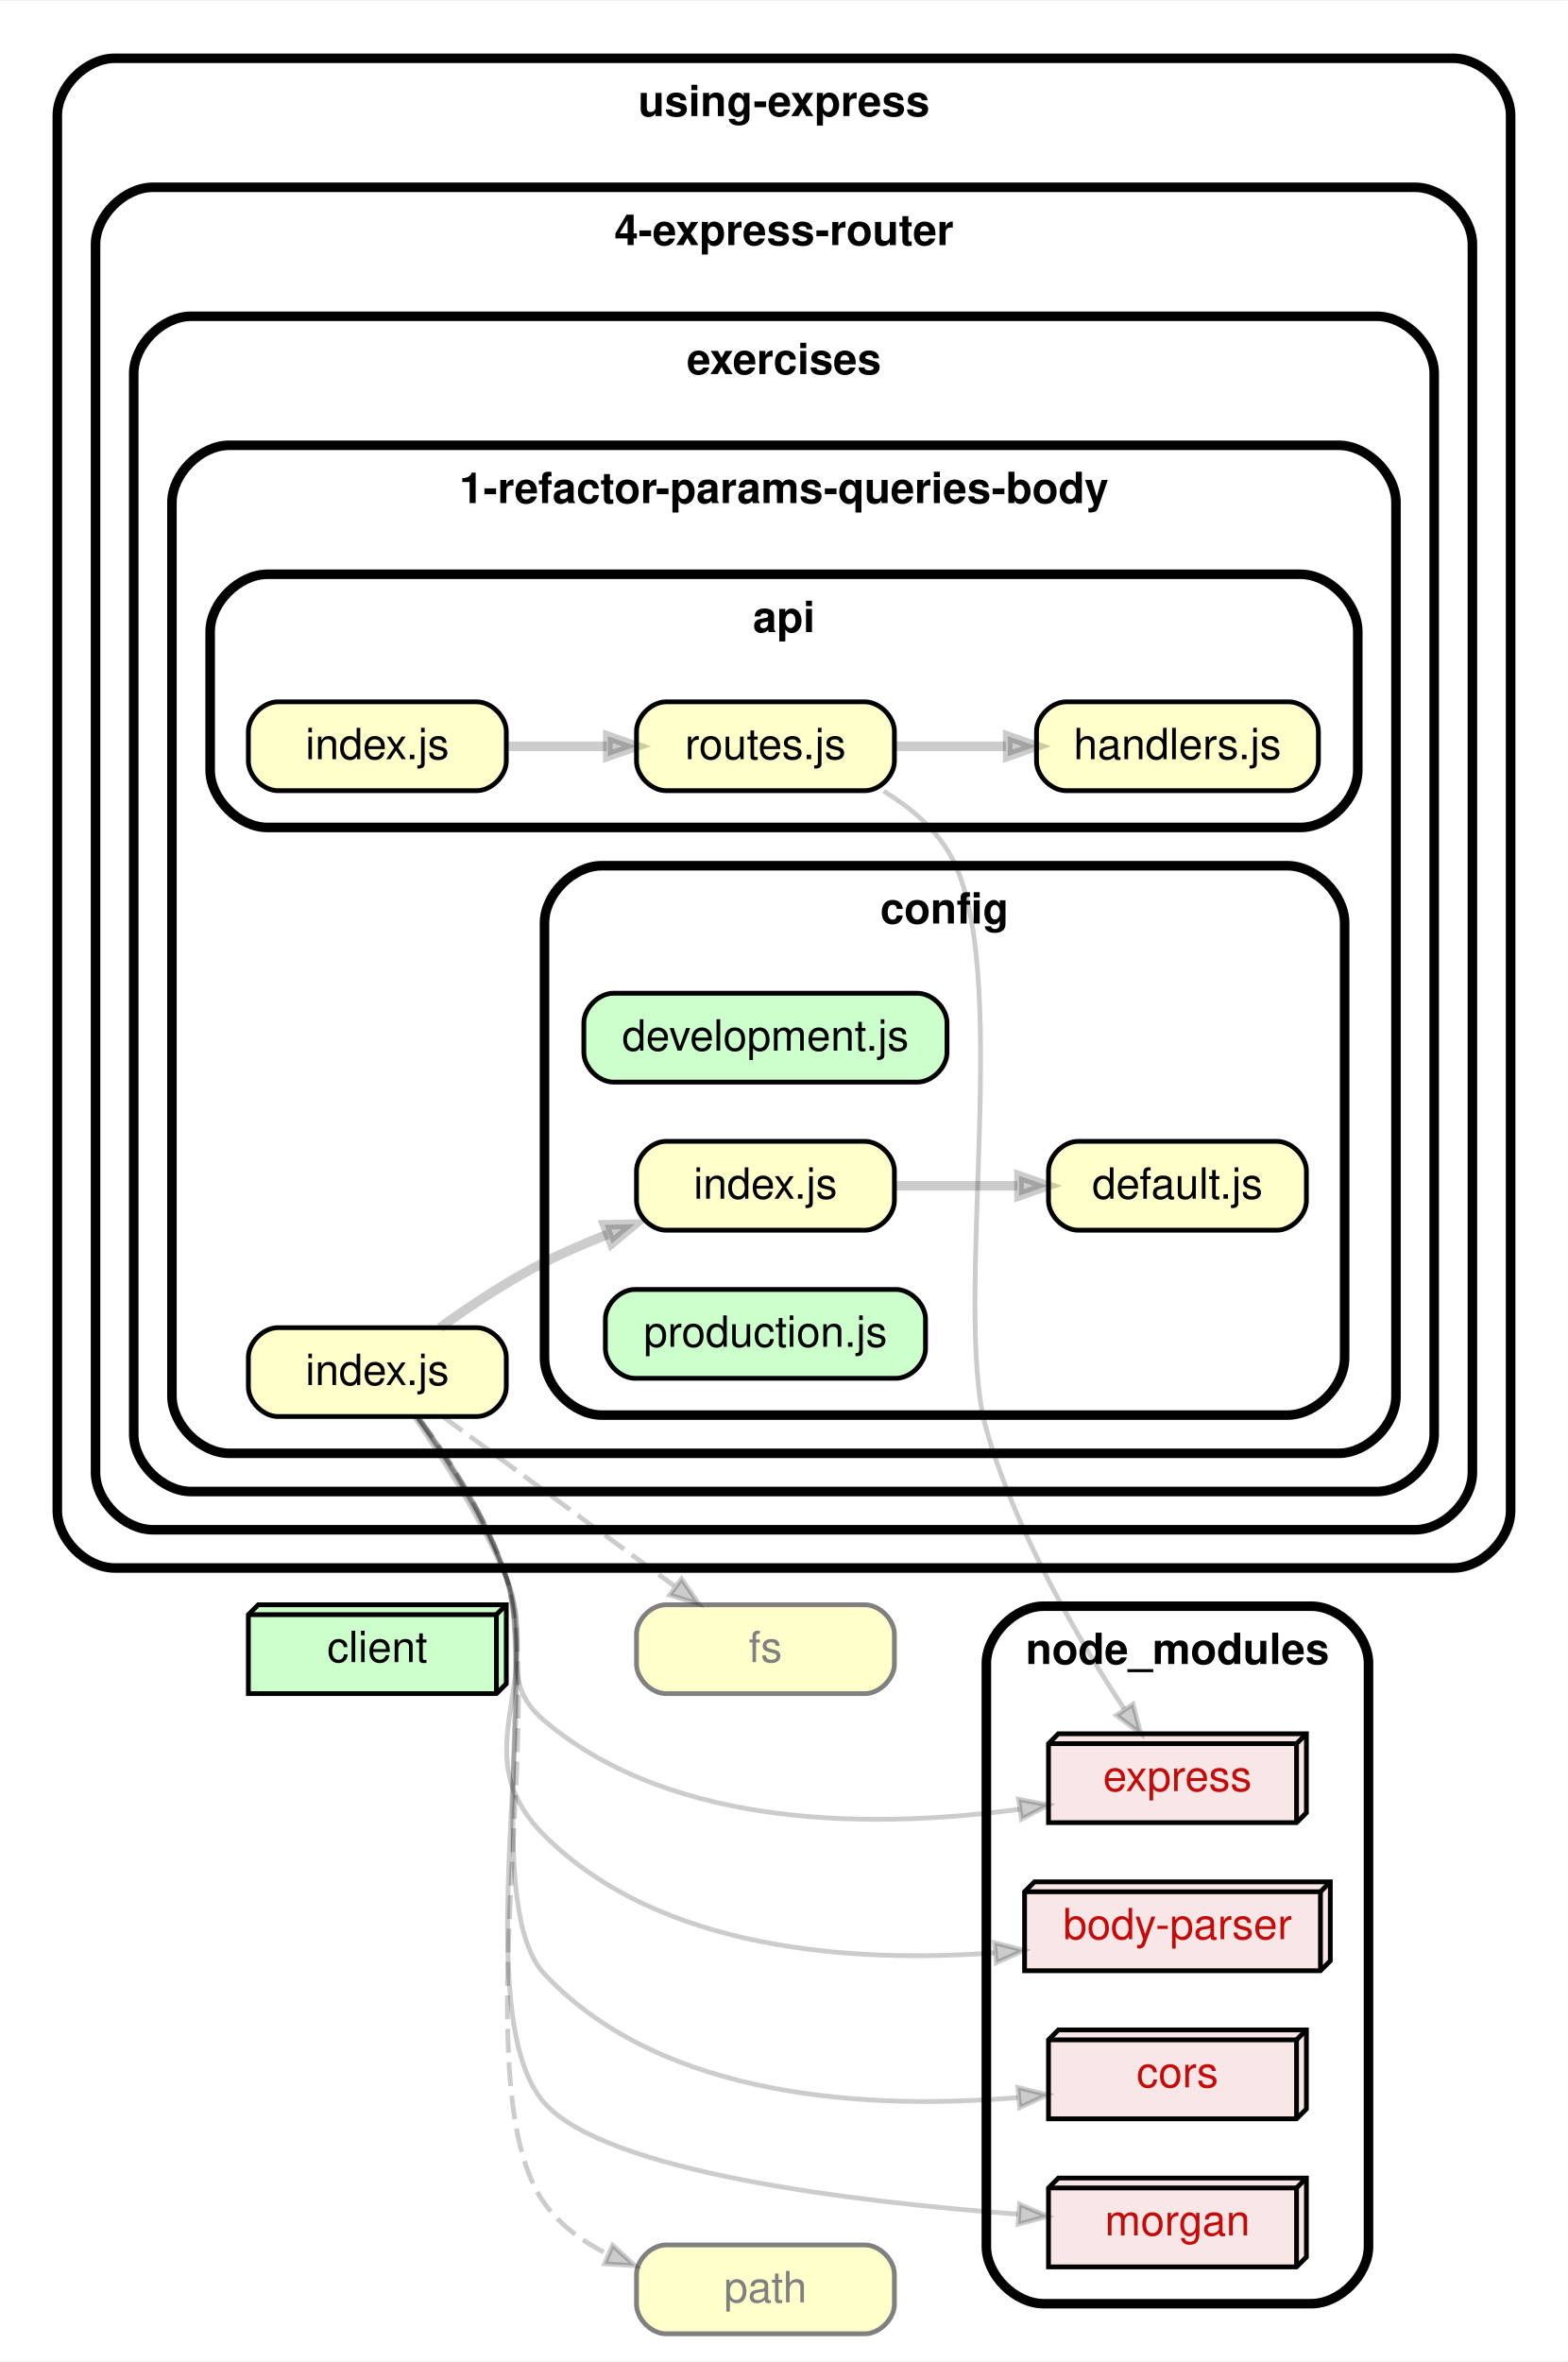
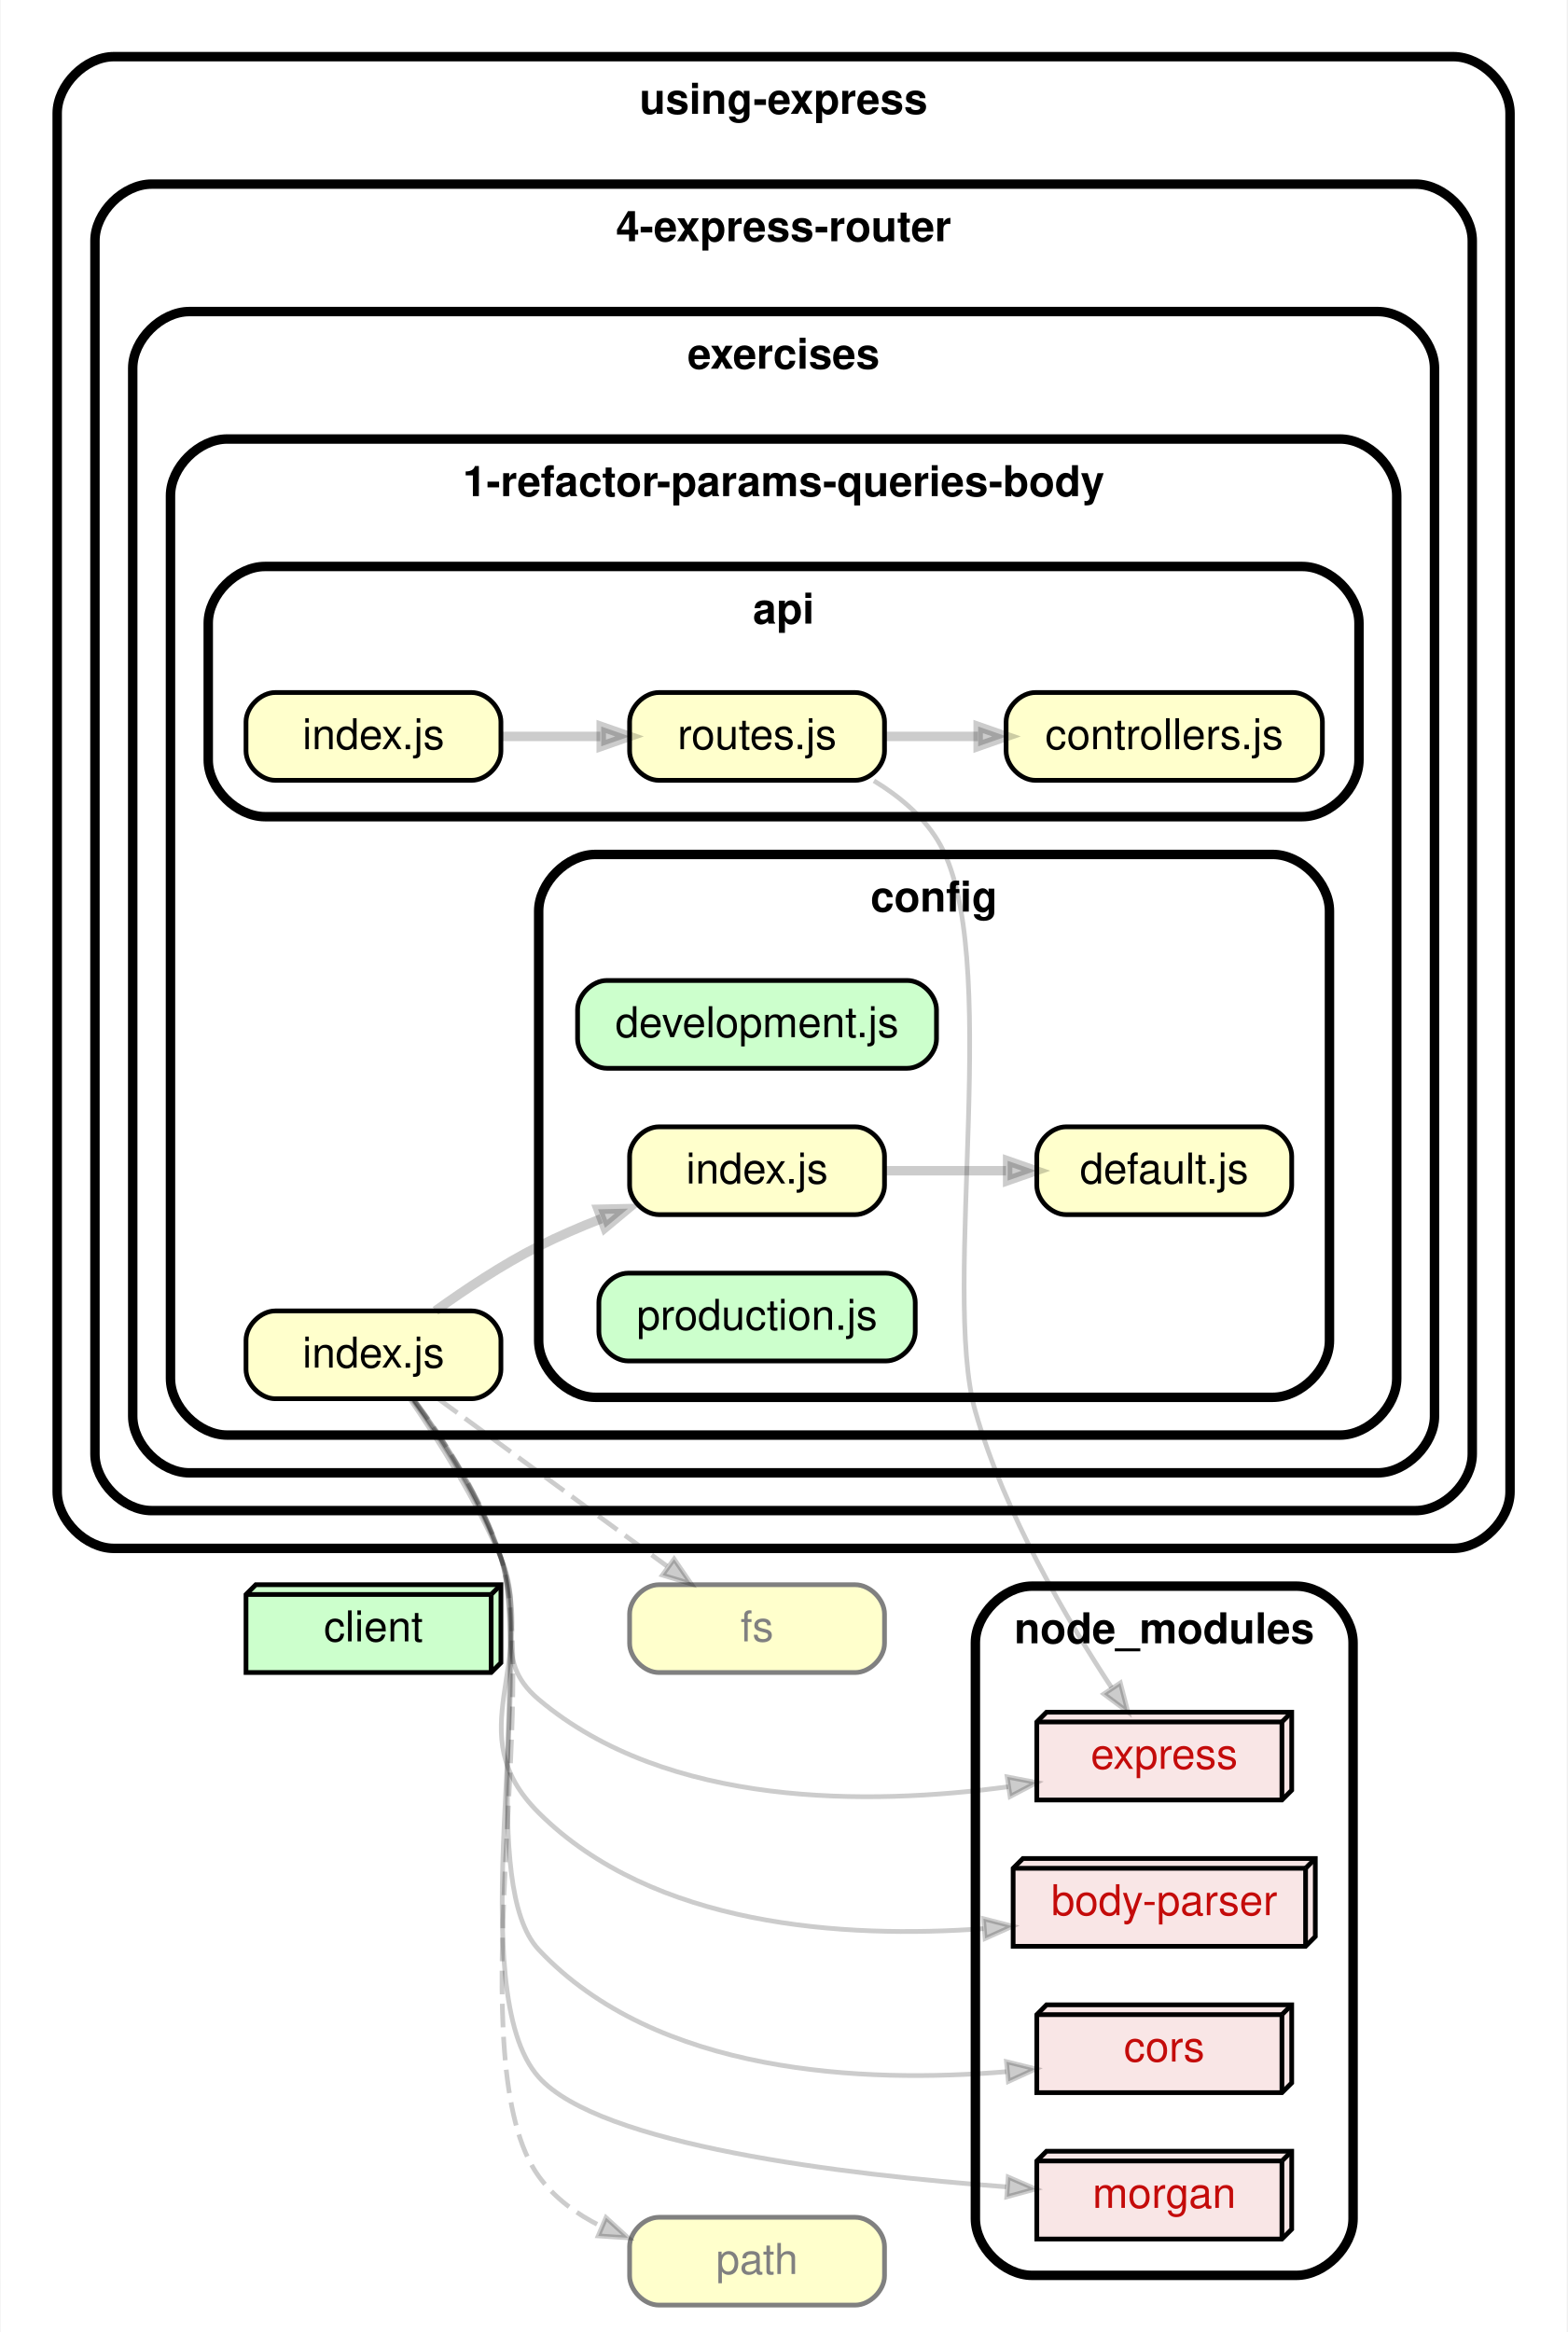
- <svg xmlns="http://www.w3.org/2000/svg" xmlns:xlink="http://www.w3.org/1999/xlink" width="328pt" height="494pt" viewBox="0.00 0.00 328.27 494.00">
+ <svg xmlns="http://www.w3.org/2000/svg" xmlns:xlink="http://www.w3.org/1999/xlink" width="332pt" height="494pt" viewBox="0.00 0.00 331.77 494.00">
  <g id="graph0" class="graph" transform="scale(1 1) rotate(0) translate(4 490)">
-     <polygon fill="white" stroke="transparent" points="-4,4 -4,-490 324.27,-490 324.27,4 -4,4" />
+     <polygon fill="white" stroke="transparent" points="-4,4 -4,-490 327.77,-490 327.77,4 -4,4" />
    <g id="clust1" class="cluster">
      <path fill="#ffffff" stroke="black" stroke-width="2" d="M214.51,-8C214.51,-8 270.52,-8 270.52,-8 276.52,-8 282.52,-14 282.52,-20 282.52,-20 282.52,-142 282.52,-142 282.52,-148 276.52,-154 270.52,-154 270.52,-154 214.51,-154 214.51,-154 208.51,-154 202.51,-148 202.51,-142 202.51,-142 202.51,-20 202.51,-20 202.51,-14 208.51,-8 214.51,-8" />
      <text text-anchor="middle" x="242.52" y="-141.9" font-family="Helvetica,sans-Serif" font-weight="bold" font-size="9.00">node_modules</text>
    </g>
    <g id="clust2" class="cluster">
-       <path fill="#ffffff" stroke="black" stroke-width="2" d="M20,-162C20,-162 300.27,-162 300.27,-162 306.27,-162 312.27,-168 312.27,-174 312.27,-174 312.27,-466 312.27,-466 312.27,-472 306.27,-478 300.27,-478 300.27,-478 20,-478 20,-478 14,-478 8,-472 8,-466 8,-466 8,-174 8,-174 8,-168 14,-162 20,-162" />
-       <text text-anchor="middle" x="160.14" y="-465.9" font-family="Helvetica,sans-Serif" font-weight="bold" font-size="9.00">using-express</text>
+       <path fill="#ffffff" stroke="black" stroke-width="2" d="M20,-162C20,-162 303.77,-162 303.77,-162 309.77,-162 315.77,-168 315.77,-174 315.77,-174 315.77,-466 315.77,-466 315.77,-472 309.77,-478 303.77,-478 303.77,-478 20,-478 20,-478 14,-478 8,-472 8,-466 8,-466 8,-174 8,-174 8,-168 14,-162 20,-162" />
+       <text text-anchor="middle" x="161.88" y="-465.9" font-family="Helvetica,sans-Serif" font-weight="bold" font-size="9.00">using-express</text>
    </g>
    <g id="clust3" class="cluster">
-       <path fill="#ffffff" stroke="black" stroke-width="2" d="M28,-170C28,-170 292.27,-170 292.27,-170 298.27,-170 304.27,-176 304.27,-182 304.27,-182 304.27,-439 304.27,-439 304.27,-445 298.27,-451 292.27,-451 292.27,-451 28,-451 28,-451 22,-451 16,-445 16,-439 16,-439 16,-182 16,-182 16,-176 22,-170 28,-170" />
-       <text text-anchor="middle" x="160.14" y="-438.9" font-family="Helvetica,sans-Serif" font-weight="bold" font-size="9.00">4-express-router</text>
+       <path fill="#ffffff" stroke="black" stroke-width="2" d="M28,-170C28,-170 295.77,-170 295.77,-170 301.77,-170 307.77,-176 307.77,-182 307.77,-182 307.77,-439 307.77,-439 307.77,-445 301.77,-451 295.77,-451 295.77,-451 28,-451 28,-451 22,-451 16,-445 16,-439 16,-439 16,-182 16,-182 16,-176 22,-170 28,-170" />
+       <text text-anchor="middle" x="161.88" y="-438.9" font-family="Helvetica,sans-Serif" font-weight="bold" font-size="9.00">4-express-router</text>
    </g>
    <g id="clust4" class="cluster">
-       <path fill="#ffffff" stroke="black" stroke-width="2" d="M36,-178C36,-178 284.27,-178 284.27,-178 290.27,-178 296.27,-184 296.27,-190 296.27,-190 296.27,-412 296.27,-412 296.27,-418 290.27,-424 284.27,-424 284.27,-424 36,-424 36,-424 30,-424 24,-418 24,-412 24,-412 24,-190 24,-190 24,-184 30,-178 36,-178" />
-       <text text-anchor="middle" x="160.14" y="-411.9" font-family="Helvetica,sans-Serif" font-weight="bold" font-size="9.00">exercises</text>
+       <path fill="#ffffff" stroke="black" stroke-width="2" d="M36,-178C36,-178 287.77,-178 287.77,-178 293.77,-178 299.77,-184 299.77,-190 299.77,-190 299.77,-412 299.77,-412 299.77,-418 293.77,-424 287.77,-424 287.77,-424 36,-424 36,-424 30,-424 24,-418 24,-412 24,-412 24,-190 24,-190 24,-184 30,-178 36,-178" />
+       <text text-anchor="middle" x="161.88" y="-411.9" font-family="Helvetica,sans-Serif" font-weight="bold" font-size="9.00">exercises</text>
    </g>
    <g id="clust5" class="cluster">
-       <path fill="#ffffff" stroke="black" stroke-width="2" d="M44,-186C44,-186 276.27,-186 276.27,-186 282.27,-186 288.27,-192 288.27,-198 288.27,-198 288.27,-385 288.27,-385 288.27,-391 282.27,-397 276.27,-397 276.27,-397 44,-397 44,-397 38,-397 32,-391 32,-385 32,-385 32,-198 32,-198 32,-192 38,-186 44,-186" />
-       <text text-anchor="middle" x="160.14" y="-384.9" font-family="Helvetica,sans-Serif" font-weight="bold" font-size="9.00">1-refactor-params-queries-body</text>
+       <path fill="#ffffff" stroke="black" stroke-width="2" d="M44,-186C44,-186 279.77,-186 279.77,-186 285.77,-186 291.77,-192 291.77,-198 291.77,-198 291.77,-385 291.77,-385 291.77,-391 285.77,-397 279.77,-397 279.77,-397 44,-397 44,-397 38,-397 32,-391 32,-385 32,-385 32,-198 32,-198 32,-192 38,-186 44,-186" />
+       <text text-anchor="middle" x="161.88" y="-384.9" font-family="Helvetica,sans-Serif" font-weight="bold" font-size="9.00">1-refactor-params-queries-body</text>
    </g>
    <g id="clust6" class="cluster">
-       <path fill="#ffffff" stroke="black" stroke-width="2" d="M52,-317C52,-317 268.27,-317 268.27,-317 274.27,-317 280.27,-323 280.27,-329 280.27,-329 280.27,-358 280.27,-358 280.27,-364 274.27,-370 268.27,-370 268.27,-370 52,-370 52,-370 46,-370 40,-364 40,-358 40,-358 40,-329 40,-329 40,-323 46,-317 52,-317" />
-       <text text-anchor="middle" x="160.14" y="-357.9" font-family="Helvetica,sans-Serif" font-weight="bold" font-size="9.00">api</text>
+       <path fill="#ffffff" stroke="black" stroke-width="2" d="M52,-317C52,-317 271.77,-317 271.77,-317 277.77,-317 283.77,-323 283.77,-329 283.77,-329 283.77,-358 283.77,-358 283.77,-364 277.77,-370 271.77,-370 271.77,-370 52,-370 52,-370 46,-370 40,-364 40,-358 40,-358 40,-329 40,-329 40,-323 46,-317 52,-317" />
+       <text text-anchor="middle" x="161.88" y="-357.9" font-family="Helvetica,sans-Serif" font-weight="bold" font-size="9.00">api</text>
    </g>
    <g id="clust7" class="cluster">
      <path fill="#ffffff" stroke="black" stroke-width="2" d="M122,-194C122,-194 265.52,-194 265.52,-194 271.52,-194 277.52,-200 277.52,-206 277.52,-206 277.52,-297 277.52,-297 277.52,-303 271.52,-309 265.52,-309 265.52,-309 122,-309 122,-309 116,-309 110,-303 110,-297 110,-297 110,-206 110,-206 110,-200 116,-194 122,-194" />
      <text text-anchor="middle" x="193.76" y="-296.9" font-family="Helvetica,sans-Serif" font-weight="bold" font-size="9.00">config</text>
    </g>
    <g id="node1" class="node">
      <g id="a_node1">
        <a xlink:href="client" xlink:title="client">
          <polygon fill="#ccffcc" stroke="black" points="102,-154.3 50.07,-154.3 48,-152.23 48,-135.7 99.93,-135.7 102,-137.77 102,-154.3" />
          <polyline fill="none" stroke="black" points="99.93,-152.23 48,-152.23 " />
          <polyline fill="none" stroke="black" points="99.93,-152.23 99.93,-135.7 " />
          <polyline fill="none" stroke="black" points="99.93,-152.23 102,-154.3 " />
          <text text-anchor="middle" x="75" y="-142.3" font-family="Helvetica,sans-Serif" font-size="9.00">client</text>
        </a>
      </g>
    </g>
    <g id="node2" class="node">
      <path fill="#ffffcc" stroke="grey" d="M177.06,-154.3C177.06,-154.3 135.46,-154.3 135.46,-154.3 132.36,-154.3 129.26,-151.2 129.26,-148.1 129.26,-148.1 129.26,-141.9 129.26,-141.9 129.26,-138.8 132.36,-135.7 135.46,-135.7 135.46,-135.7 177.06,-135.7 177.06,-135.7 180.16,-135.7 183.26,-138.8 183.26,-141.9 183.26,-141.9 183.26,-148.1 183.26,-148.1 183.26,-151.2 180.16,-154.3 177.06,-154.3" />
      <text text-anchor="middle" x="156.26" y="-142.3" font-family="Helvetica,sans-Serif" font-size="9.00" fill="grey">fs</text>
    </g>
    <g id="node3" class="node">
      <g id="a_node3">
        <a xlink:href="node_modules/body-parser" xlink:title="body-parser">
          <polygon fill="#c40b0a" fill-opacity="0.102" stroke="black" points="274.52,-96.3 212.58,-96.3 210.51,-94.23 210.51,-77.7 272.46,-77.7 274.52,-79.77 274.52,-96.3" />
          <polyline fill="none" stroke="black" points="272.46,-94.23 210.51,-94.23 " />
          <polyline fill="none" stroke="black" points="272.46,-94.23 272.46,-77.7 " />
          <polyline fill="none" stroke="black" points="272.46,-94.23 274.52,-96.3 " />
          <text text-anchor="middle" x="242.52" y="-84.3" font-family="Helvetica,sans-Serif" font-size="9.00" fill="#c40b0a">body-parser</text>
        </a>
      </g>
    </g>
    <g id="node4" class="node">
      <g id="a_node4">
        <a xlink:href="node_modules/cors" xlink:title="cors">
          <polygon fill="#c40b0a" fill-opacity="0.102" stroke="black" points="269.52,-65.3 217.58,-65.3 215.52,-63.23 215.52,-46.7 267.45,-46.7 269.52,-48.77 269.52,-65.3" />
          <polyline fill="none" stroke="black" points="267.45,-63.23 215.52,-63.23 " />
          <polyline fill="none" stroke="black" points="267.45,-63.23 267.45,-46.7 " />
          <polyline fill="none" stroke="black" points="267.45,-63.23 269.52,-65.3 " />
          <text text-anchor="middle" x="242.52" y="-53.3" font-family="Helvetica,sans-Serif" font-size="9.00" fill="#c40b0a">cors</text>
        </a>
      </g>
    </g>
    <g id="node5" class="node">
      <g id="a_node5">
        <a xlink:href="node_modules/express" xlink:title="express">
          <polygon fill="#c40b0a" fill-opacity="0.102" stroke="black" points="269.52,-127.3 217.58,-127.3 215.52,-125.23 215.52,-108.7 267.45,-108.7 269.52,-110.77 269.52,-127.3" />
          <polyline fill="none" stroke="black" points="267.45,-125.23 215.52,-125.23 " />
          <polyline fill="none" stroke="black" points="267.45,-125.23 267.45,-108.7 " />
          <polyline fill="none" stroke="black" points="267.45,-125.23 269.52,-127.3 " />
          <text text-anchor="middle" x="242.52" y="-115.3" font-family="Helvetica,sans-Serif" font-size="9.00" fill="#c40b0a">express</text>
        </a>
      </g>
    </g>
    <g id="node6" class="node">
      <g id="a_node6">
        <a xlink:href="node_modules/morgan" xlink:title="morgan">
          <polygon fill="#c40b0a" fill-opacity="0.102" stroke="black" points="269.52,-34.3 217.58,-34.3 215.52,-32.23 215.52,-15.7 267.45,-15.7 269.52,-17.77 269.52,-34.3" />
          <polyline fill="none" stroke="black" points="267.45,-32.23 215.52,-32.23 " />
          <polyline fill="none" stroke="black" points="267.45,-32.23 267.45,-15.7 " />
          <polyline fill="none" stroke="black" points="267.45,-32.23 269.52,-34.3 " />
          <text text-anchor="middle" x="242.52" y="-22.3" font-family="Helvetica,sans-Serif" font-size="9.00" fill="#c40b0a">morgan</text>
        </a>
      </g>
    </g>
    <g id="node7" class="node">
      <path fill="#ffffcc" stroke="grey" d="M177.06,-20.3C177.06,-20.3 135.46,-20.3 135.46,-20.3 132.36,-20.3 129.26,-17.2 129.26,-14.1 129.26,-14.1 129.26,-7.9 129.26,-7.9 129.26,-4.8 132.36,-1.7 135.46,-1.7 135.46,-1.7 177.06,-1.7 177.06,-1.7 180.16,-1.7 183.26,-4.8 183.26,-7.9 183.26,-7.9 183.26,-14.1 183.26,-14.1 183.26,-17.2 180.16,-20.3 177.06,-20.3" />
      <text text-anchor="middle" x="156.26" y="-8.3" font-family="Helvetica,sans-Serif" font-size="9.00" fill="grey">path</text>
    </g>
    <g id="node8" class="node">
      <g id="a_node8">
-         <a xlink:href="using-express/4-express-router/exercises/1-refactor-params-queries-body/api/handlers.js" xlink:title="handlers.js">
-           <path fill="#ffffcc" stroke="black" d="M265.83,-343.3C265.83,-343.3 219.21,-343.3 219.21,-343.3 216.11,-343.3 213.01,-340.2 213.01,-337.1 213.01,-337.1 213.01,-330.9 213.01,-330.9 213.01,-327.8 216.11,-324.7 219.21,-324.7 219.21,-324.7 265.83,-324.7 265.83,-324.7 268.93,-324.7 272.03,-327.8 272.03,-330.9 272.03,-330.9 272.03,-337.1 272.03,-337.1 272.03,-340.2 268.93,-343.3 265.83,-343.3" />
-           <text text-anchor="middle" x="242.52" y="-331.3" font-family="Helvetica,sans-Serif" font-size="9.00">handlers.js</text>
+         <a xlink:href="using-express/4-express-router/exercises/1-refactor-params-queries-body/api/controllers.js" xlink:title="controllers.js">
+           <path fill="#ffffcc" stroke="black" d="M269.82,-343.3C269.82,-343.3 215.22,-343.3 215.22,-343.3 212.12,-343.3 209.02,-340.2 209.02,-337.1 209.02,-337.1 209.02,-330.9 209.02,-330.9 209.02,-327.8 212.12,-324.7 215.22,-324.7 215.22,-324.7 269.82,-324.7 269.82,-324.7 272.92,-324.7 276.02,-327.8 276.02,-330.9 276.02,-330.9 276.02,-337.1 276.02,-337.1 276.02,-340.2 272.92,-343.3 269.82,-343.3" />
+           <text text-anchor="middle" x="242.52" y="-331.3" font-family="Helvetica,sans-Serif" font-size="9.00">controllers.js</text>
        </a>
      </g>
    </g>
    <g id="node9" class="node">
      <g id="a_node9">
        <a xlink:href="using-express/4-express-router/exercises/1-refactor-params-queries-body/api/index.js" xlink:title="index.js">
          <path fill="#ffffcc" stroke="black" d="M95.8,-343.3C95.8,-343.3 54.2,-343.3 54.2,-343.3 51.1,-343.3 48,-340.2 48,-337.1 48,-337.1 48,-330.9 48,-330.9 48,-327.8 51.1,-324.7 54.2,-324.7 54.2,-324.7 95.8,-324.7 95.8,-324.7 98.9,-324.7 102,-327.8 102,-330.9 102,-330.9 102,-337.1 102,-337.1 102,-340.2 98.9,-343.3 95.8,-343.3" />
          <text text-anchor="middle" x="75" y="-331.3" font-family="Helvetica,sans-Serif" font-size="9.00">index.js</text>
        </a>
      </g>
    </g>
    <g id="node10" class="node">
      <g id="a_node10">
        <a xlink:href="using-express/4-express-router/exercises/1-refactor-params-queries-body/api/routes.js" xlink:title="routes.js">
          <path fill="#ffffcc" stroke="black" d="M177.06,-343.3C177.06,-343.3 135.46,-343.3 135.46,-343.3 132.36,-343.3 129.26,-340.2 129.26,-337.1 129.26,-337.1 129.26,-330.9 129.26,-330.9 129.26,-327.8 132.36,-324.7 135.46,-324.7 135.46,-324.7 177.06,-324.7 177.06,-324.7 180.16,-324.7 183.26,-327.8 183.26,-330.9 183.26,-330.9 183.26,-337.1 183.26,-337.1 183.26,-340.2 180.16,-343.3 177.06,-343.3" />
          <text text-anchor="middle" x="156.26" y="-331.3" font-family="Helvetica,sans-Serif" font-size="9.00">routes.js</text>
        </a>
      </g>
    </g>
    <g id="edge1" class="edge">
      <path fill="none" stroke="#000000" stroke-width="2" stroke-opacity="0.2" d="M102.39,-334C109.01,-334 116.19,-334 123.06,-334" />
      <polygon fill="#000000" fill-opacity="0.2" stroke="#000000" stroke-width="2" stroke-opacity="0.2" points="123.25,-336.1 129.25,-334 123.25,-331.9 123.25,-336.1" />
    </g>
    <g id="edge3" class="edge">
      <path fill="none" stroke="#000000" stroke-opacity="0.2" d="M181.02,-324.6C186.3,-321.39 191.29,-317.25 194.51,-312 208.64,-289.05 195.11,-216.91 202.51,-191 208.72,-169.29 222,-146.73 231.34,-132.54" />
      <polygon fill="#000000" fill-opacity="0.2" stroke="#000000" stroke-opacity="0.2" points="233.22,-133.5 234.82,-127.35 229.73,-131.16 233.22,-133.5" />
    </g>
    <g id="edge2" class="edge">
-       <path fill="none" stroke="#000000" stroke-width="2" stroke-opacity="0.2" d="M183.46,-334C190.78,-334 198.85,-334 206.59,-334" />
-       <polygon fill="#000000" fill-opacity="0.2" stroke="#000000" stroke-width="2" stroke-opacity="0.2" points="206.99,-336.1 212.99,-334 206.99,-331.9 206.99,-336.1" />
+       <path fill="none" stroke="#000000" stroke-width="2" stroke-opacity="0.2" d="M183.46,-334C189.67,-334 196.43,-334 203.06,-334" />
+       <polygon fill="#000000" fill-opacity="0.2" stroke="#000000" stroke-width="2" stroke-opacity="0.2" points="203.1,-336.1 209.1,-334 203.1,-331.9 203.1,-336.1" />
    </g>
    <g id="node11" class="node">
      <g id="a_node11">
        <a xlink:href="using-express/4-express-router/exercises/1-refactor-params-queries-body/config/default.js" xlink:title="default.js">
          <path fill="#ffffcc" stroke="black" d="M263.32,-251.3C263.32,-251.3 221.72,-251.3 221.72,-251.3 218.62,-251.3 215.52,-248.2 215.52,-245.1 215.52,-245.1 215.52,-238.9 215.52,-238.9 215.52,-235.8 218.62,-232.7 221.72,-232.7 221.72,-232.7 263.32,-232.7 263.32,-232.7 266.42,-232.7 269.52,-235.8 269.52,-238.9 269.52,-238.9 269.52,-245.1 269.52,-245.1 269.52,-248.2 266.42,-251.3 263.32,-251.3" />
          <text text-anchor="middle" x="242.52" y="-239.3" font-family="Helvetica,sans-Serif" font-size="9.00">default.js</text>
        </a>
      </g>
    </g>
    <g id="node12" class="node">
      <g id="a_node12">
        <a xlink:href="using-express/4-express-router/exercises/1-refactor-params-queries-body/config/development.js" xlink:title="development.js">
          <path fill="#ccffcc" stroke="black" d="M188.07,-282.3C188.07,-282.3 124.44,-282.3 124.44,-282.3 121.34,-282.3 118.24,-279.2 118.24,-276.1 118.24,-276.1 118.24,-269.9 118.24,-269.9 118.24,-266.8 121.34,-263.7 124.44,-263.7 124.44,-263.7 188.07,-263.7 188.07,-263.7 191.17,-263.7 194.27,-266.8 194.27,-269.9 194.27,-269.9 194.27,-276.1 194.27,-276.1 194.27,-279.2 191.17,-282.3 188.07,-282.3" />
          <text text-anchor="middle" x="156.26" y="-270.3" font-family="Helvetica,sans-Serif" font-size="9.00">development.js</text>
        </a>
      </g>
    </g>
    <g id="node13" class="node">
      <g id="a_node13">
        <a xlink:href="using-express/4-express-router/exercises/1-refactor-params-queries-body/config/index.js" xlink:title="index.js">
          <path fill="#ffffcc" stroke="black" d="M177.06,-251.3C177.06,-251.3 135.46,-251.3 135.46,-251.3 132.36,-251.3 129.26,-248.2 129.26,-245.1 129.26,-245.1 129.26,-238.9 129.26,-238.9 129.26,-235.8 132.36,-232.7 135.46,-232.7 135.46,-232.7 177.06,-232.7 177.06,-232.7 180.16,-232.7 183.26,-235.8 183.26,-238.9 183.26,-238.9 183.26,-245.1 183.26,-245.1 183.26,-248.2 180.16,-251.3 177.06,-251.3" />
          <text text-anchor="middle" x="156.26" y="-239.3" font-family="Helvetica,sans-Serif" font-size="9.00">index.js</text>
        </a>
      </g>
    </g>
    <g id="edge4" class="edge">
      <path fill="none" stroke="#000000" stroke-width="2" stroke-opacity="0.2" d="M183.46,-242C191.54,-242 200.54,-242 209,-242" />
      <polygon fill="#000000" fill-opacity="0.2" stroke="#000000" stroke-width="2" stroke-opacity="0.2" points="209.34,-244.1 215.34,-242 209.34,-239.9 209.34,-244.1" />
    </g>
    <g id="node14" class="node">
      <g id="a_node14">
        <a xlink:href="using-express/4-express-router/exercises/1-refactor-params-queries-body/config/production.js" xlink:title="production.js">
          <path fill="#ccffcc" stroke="black" d="M183.57,-220.3C183.57,-220.3 128.95,-220.3 128.95,-220.3 125.85,-220.3 122.75,-217.2 122.75,-214.1 122.75,-214.1 122.75,-207.9 122.75,-207.9 122.75,-204.8 125.85,-201.7 128.95,-201.7 128.95,-201.7 183.57,-201.7 183.57,-201.7 186.67,-201.7 189.77,-204.8 189.77,-207.9 189.77,-207.9 189.77,-214.1 189.77,-214.1 189.77,-217.2 186.67,-220.3 183.57,-220.3" />
          <text text-anchor="middle" x="156.26" y="-208.3" font-family="Helvetica,sans-Serif" font-size="9.00">production.js</text>
        </a>
      </g>
    </g>
    <g id="node15" class="node">
      <g id="a_node15">
        <a xlink:href="using-express/4-express-router/exercises/1-refactor-params-queries-body/index.js" xlink:title="index.js">
          <path fill="#ffffcc" stroke="black" d="M95.8,-212.3C95.8,-212.3 54.2,-212.3 54.2,-212.3 51.1,-212.3 48,-209.2 48,-206.1 48,-206.1 48,-199.9 48,-199.9 48,-196.8 51.1,-193.7 54.2,-193.7 54.2,-193.7 95.8,-193.7 95.8,-193.7 98.9,-193.7 102,-196.8 102,-199.9 102,-199.9 102,-206.1 102,-206.1 102,-209.2 98.9,-212.3 95.8,-212.3" />
          <text text-anchor="middle" x="75" y="-200.3" font-family="Helvetica,sans-Serif" font-size="9.00">index.js</text>
        </a>
      </g>
    </g>
    <g id="edge9" class="edge">
      <path fill="none" stroke="#000000" stroke-dasharray="5,2" stroke-opacity="0.2" d="M88.73,-193.68C101.83,-184.1 122.34,-169.09 137.13,-158.27" />
      <polygon fill="#000000" fill-opacity="0.2" stroke="#000000" stroke-opacity="0.2" points="138.69,-159.73 142.29,-154.49 136.21,-156.34 138.69,-159.73" />
    </g>
    <g id="edge6" class="edge">
      <path fill="none" stroke="#000000" stroke-opacity="0.2" d="M83.16,-193.65C89.19,-185.3 97.51,-172.48 102,-160 110.22,-137.17 92.81,-123.12 110,-106 134.26,-81.83 174.6,-79.3 204.22,-81.44" />
      <polygon fill="#000000" fill-opacity="0.2" stroke="#000000" stroke-opacity="0.2" points="204.22,-83.55 210.37,-81.96 204.57,-79.36 204.22,-83.55" />
    </g>
    <g id="edge7" class="edge">
      <path fill="none" stroke="#000000" stroke-opacity="0.2" d="M83.56,-193.38C89.67,-185.05 97.88,-172.42 102,-160 107.83,-142.41 97.31,-90.5 110,-77 134.91,-50.49 178.87,-48.63 209.06,-51.14" />
      <polygon fill="#000000" fill-opacity="0.2" stroke="#000000" stroke-opacity="0.2" points="209.1,-53.25 215.28,-51.73 209.5,-49.07 209.1,-53.25" />
    </g>
    <g id="edge8" class="edge">
      <path fill="none" stroke="#000000" stroke-opacity="0.2" d="M82.82,-193.52C88.62,-185.07 96.81,-172.2 102,-160 107.4,-147.3 99.45,-138.9 110,-130 137.33,-106.96 180.15,-107.53 209.46,-111.5" />
      <polygon fill="#000000" fill-opacity="0.2" stroke="#000000" stroke-opacity="0.2" points="209.25,-113.59 215.5,-112.39 209.87,-109.44 209.25,-113.59" />
    </g>
    <g id="edge10" class="edge">
      <path fill="none" stroke="#000000" stroke-opacity="0.2" d="M83.64,-193.4C89.79,-185.09 98.03,-172.47 102,-160 109.44,-136.65 93.7,-68.3 110,-50 122.84,-35.58 174.42,-29.35 209.04,-26.75" />
      <polygon fill="#000000" fill-opacity="0.2" stroke="#000000" stroke-opacity="0.2" points="209.46,-28.82 215.29,-26.3 209.16,-24.64 209.46,-28.82" />
    </g>
    <g id="edge11" class="edge">
      <path fill="none" stroke="#000000" stroke-dasharray="5,2" stroke-opacity="0.2" d="M83.68,-193.41C89.85,-185.11 98.1,-172.49 102,-160 110.69,-132.16 92.9,-52.62 110,-29 113.35,-24.37 118.08,-20.93 123.24,-18.38" />
      <polygon fill="#000000" fill-opacity="0.2" stroke="#000000" stroke-opacity="0.2" points="124.26,-20.23 128.95,-15.94 122.61,-16.36 124.26,-20.23" />
    </g>
    <g id="edge5" class="edge">
      <path fill="none" stroke="#000000" stroke-width="2" stroke-opacity="0.2" d="M88.13,-212.32C94.42,-216.85 102.36,-222.15 110,-226 114.19,-228.11 118.72,-230.07 123.24,-231.83" />
      <polygon fill="#000000" fill-opacity="0.2" stroke="#000000" stroke-width="2" stroke-opacity="0.2" points="122.58,-233.83 128.94,-233.97 124.05,-229.9 122.58,-233.83" />
    </g>
  </g>
</svg>
